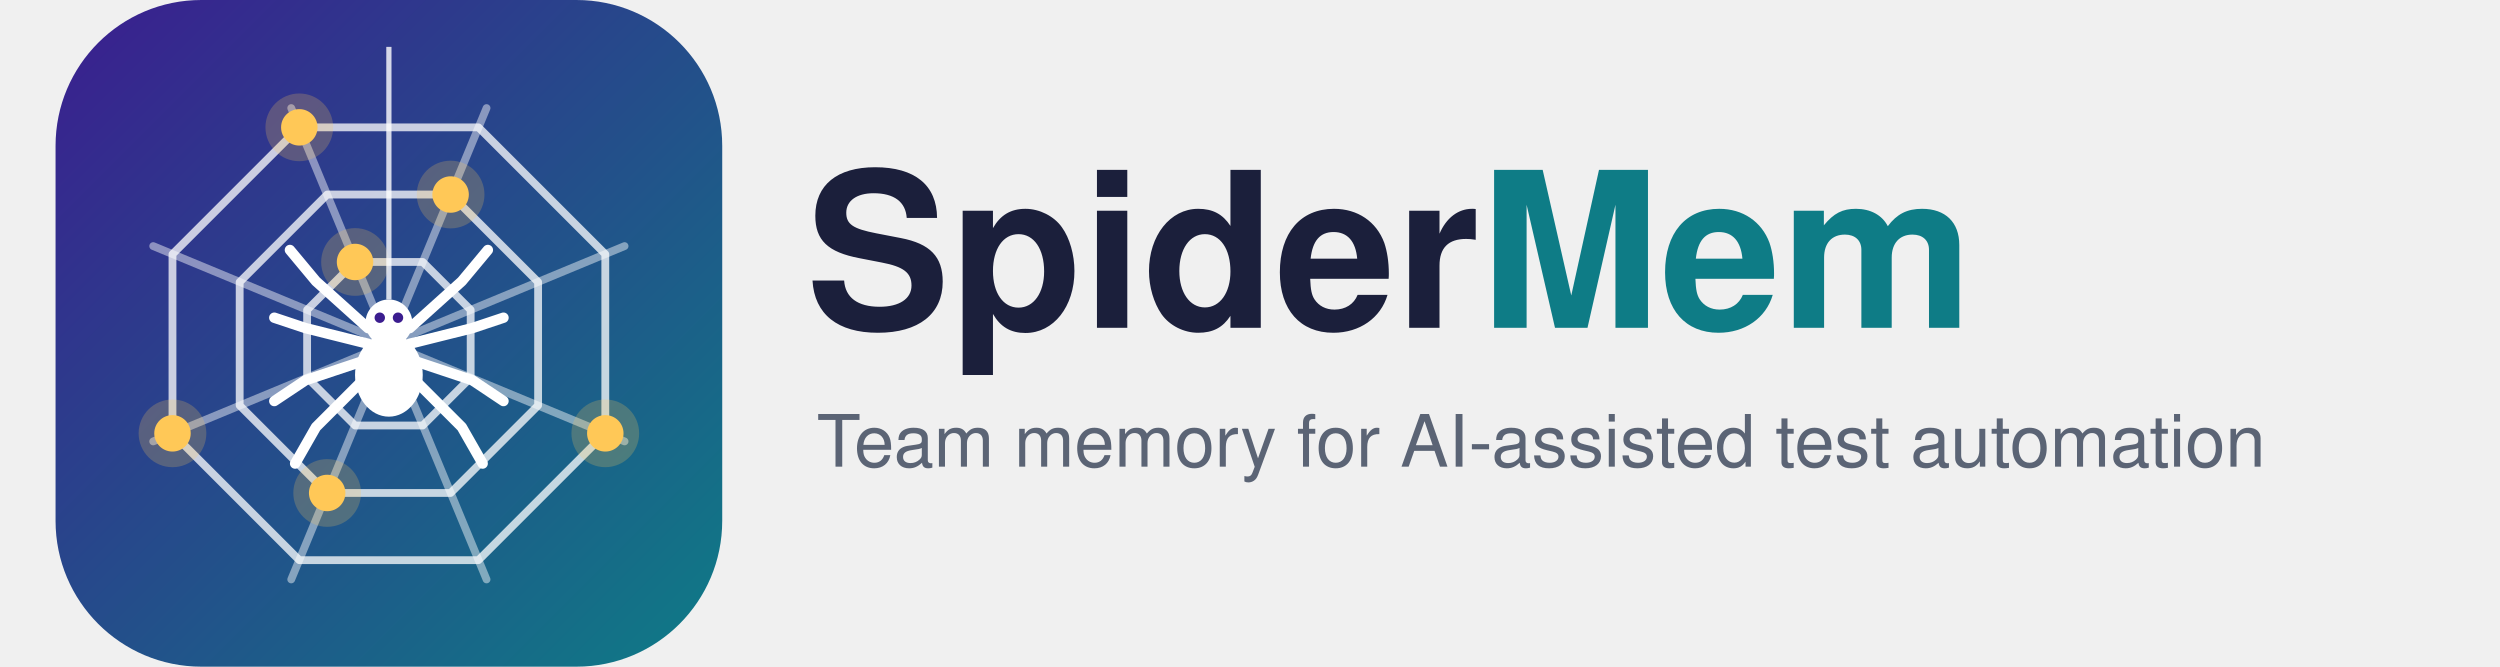
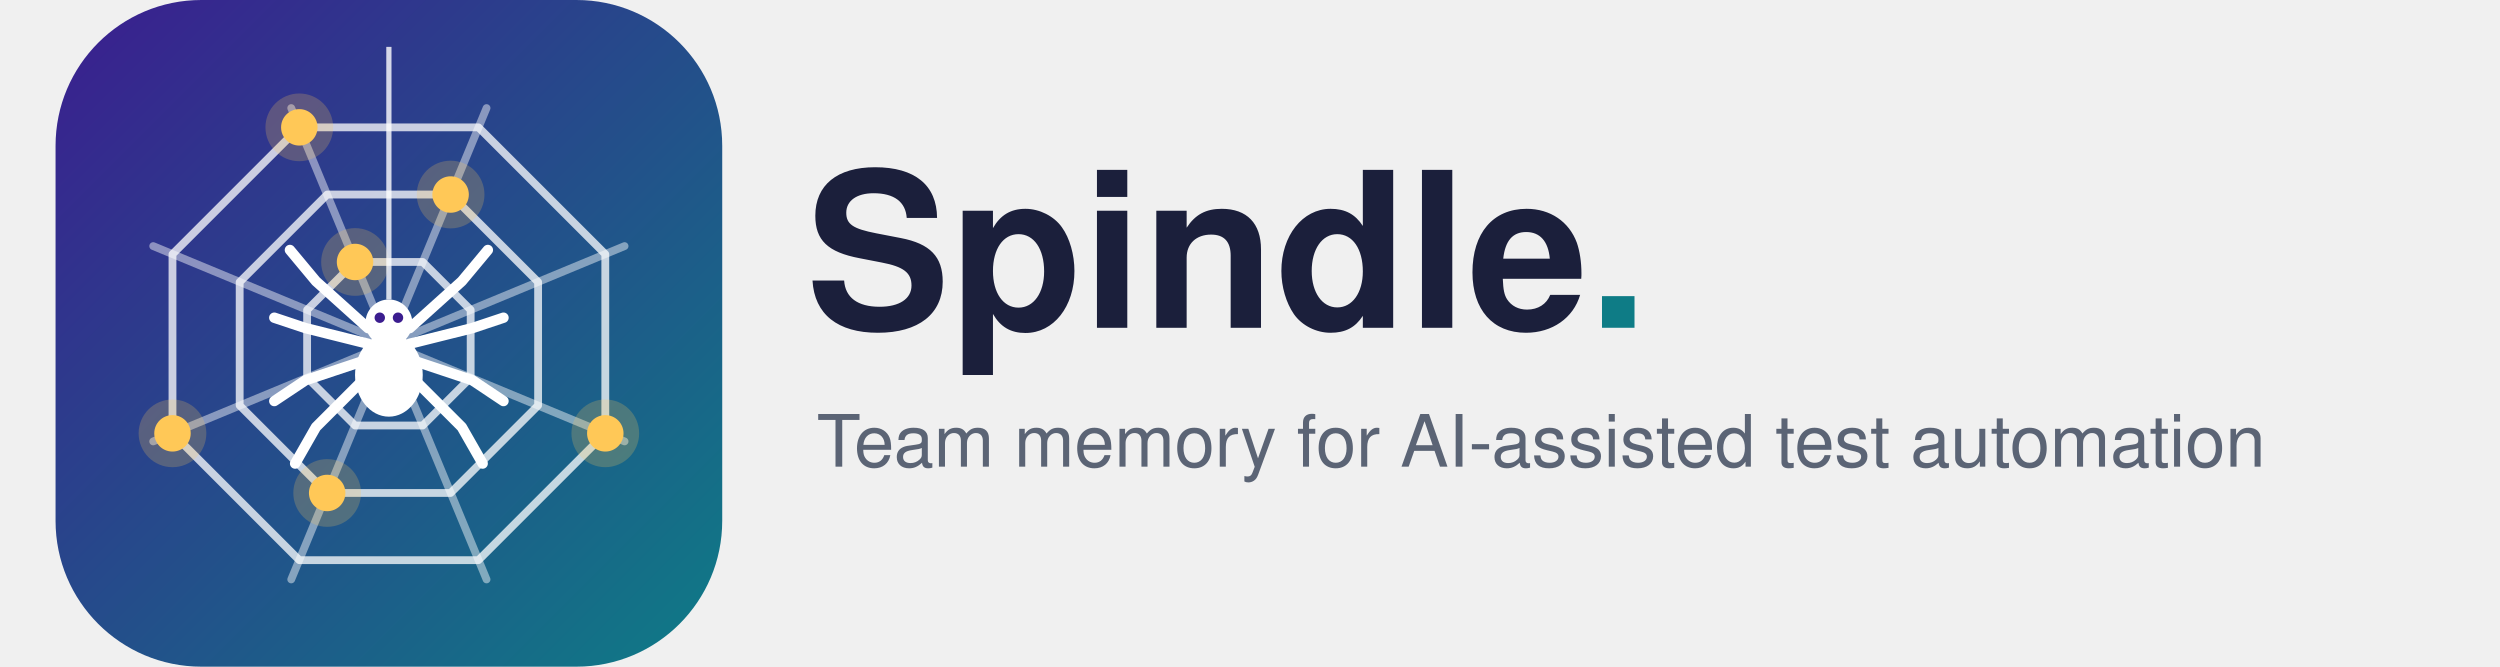
- <svg xmlns="http://www.w3.org/2000/svg" viewBox="0 0 900 240" width="900" height="240" role="img" aria-label="SpiderMem: team memory for AI-assisted test automation">
+ <svg xmlns="http://www.w3.org/2000/svg" viewBox="0 0 900 240" width="900" height="240" role="img" aria-label="Spindle: team memory for AI-assisted test automation">
  <g transform="translate(20,0) scale(0.9375)">
    <defs>
      <linearGradient id="bg" x1="0" y1="0" x2="1" y2="1">
        <stop offset="0" stop-color="#3B1D8F" />
        <stop offset="1" stop-color="#0E7C86" />
      </linearGradient>
    </defs>
    <rect width="256" height="256" rx="56" fill="url(#bg)" />
    <g>
      <line x1="128" y1="132" x2="218.5" y2="169.5" stroke="#FFFFFF" stroke-opacity="0.45" stroke-width="3" stroke-linecap="round" />
      <line x1="128" y1="132" x2="165.5" y2="222.5" stroke="#FFFFFF" stroke-opacity="0.45" stroke-width="3" stroke-linecap="round" />
      <line x1="128" y1="132" x2="90.5" y2="222.5" stroke="#FFFFFF" stroke-opacity="0.45" stroke-width="3" stroke-linecap="round" />
      <line x1="128" y1="132" x2="37.5" y2="169.5" stroke="#FFFFFF" stroke-opacity="0.45" stroke-width="3" stroke-linecap="round" />
      <line x1="128" y1="132" x2="37.5" y2="94.5" stroke="#FFFFFF" stroke-opacity="0.45" stroke-width="3" stroke-linecap="round" />
      <line x1="128" y1="132" x2="90.5" y2="41.5" stroke="#FFFFFF" stroke-opacity="0.45" stroke-width="3" stroke-linecap="round" />
      <line x1="128" y1="132" x2="165.5" y2="41.5" stroke="#FFFFFF" stroke-opacity="0.45" stroke-width="3" stroke-linecap="round" />
      <line x1="128" y1="132" x2="218.5" y2="94.5" stroke="#FFFFFF" stroke-opacity="0.45" stroke-width="3" stroke-linecap="round" />
      <polygon points="159.4,145.0 141.0,163.4 115.0,163.4 96.6,145.0 96.6,119.0 115.0,100.6 141.0,100.6 159.4,119.0" fill="none" stroke="#FFFFFF" stroke-opacity="0.75" stroke-width="3" stroke-linejoin="round" />
      <polygon points="185.3,155.7 151.7,189.3 104.3,189.3 70.7,155.7 70.7,108.3 104.3,74.7 151.7,74.7 185.3,108.3" fill="none" stroke="#FFFFFF" stroke-opacity="0.75" stroke-width="3" stroke-linejoin="round" />
      <polygon points="211.1,166.4 162.4,215.1 93.6,215.1 44.9,166.4 44.9,97.6 93.6,48.9 162.4,48.9 211.1,97.6" fill="none" stroke="#FFFFFF" stroke-opacity="0.75" stroke-width="3" stroke-linejoin="round" />
      <circle cx="211.1" cy="166.4" r="13" fill="#FFC857" fill-opacity="0.22" />
      <circle cx="211.1" cy="166.4" r="7" fill="#FFC857" />
      <circle cx="104.3" cy="189.3" r="13" fill="#FFC857" fill-opacity="0.22" />
      <circle cx="104.3" cy="189.3" r="7" fill="#FFC857" />
      <circle cx="44.9" cy="166.4" r="13" fill="#FFC857" fill-opacity="0.22" />
      <circle cx="44.9" cy="166.4" r="7" fill="#FFC857" />
      <circle cx="115.0" cy="100.6" r="13" fill="#FFC857" fill-opacity="0.22" />
      <circle cx="115.0" cy="100.6" r="7" fill="#FFC857" />
      <circle cx="151.7" cy="74.7" r="13" fill="#FFC857" fill-opacity="0.22" />
      <circle cx="151.7" cy="74.7" r="7" fill="#FFC857" />
      <circle cx="93.6" cy="48.9" r="13" fill="#FFC857" fill-opacity="0.22" />
      <circle cx="93.6" cy="48.9" r="7" fill="#FFC857" />
      <polyline points="120,126 100,108 90,96" fill="none" stroke="#FFFFFF" stroke-width="4" stroke-linecap="round" stroke-linejoin="round" />
      <polyline points="136,126 156,108 166,96" fill="none" stroke="#FFFFFF" stroke-width="4" stroke-linecap="round" stroke-linejoin="round" />
      <polyline points="120,132 96,126 84,122" fill="none" stroke="#FFFFFF" stroke-width="4" stroke-linecap="round" stroke-linejoin="round" />
      <polyline points="136,132 160,126 172,122" fill="none" stroke="#FFFFFF" stroke-width="4" stroke-linecap="round" stroke-linejoin="round" />
      <polyline points="120,138 96,146 84,154" fill="none" stroke="#FFFFFF" stroke-width="4" stroke-linecap="round" stroke-linejoin="round" />
      <polyline points="136,138 160,146 172,154" fill="none" stroke="#FFFFFF" stroke-width="4" stroke-linecap="round" stroke-linejoin="round" />
      <polyline points="120,144 100,164 92,178" fill="none" stroke="#FFFFFF" stroke-width="4" stroke-linecap="round" stroke-linejoin="round" />
      <polyline points="136,144 156,164 164,178" fill="none" stroke="#FFFFFF" stroke-width="4" stroke-linecap="round" stroke-linejoin="round" />
      <ellipse cx="128" cy="144" rx="13" ry="16" fill="#FFFFFF" />
      <circle cx="128" cy="124" r="9" fill="#FFFFFF" />
      <circle cx="124.5" cy="122" r="2" fill="#3B1D8F" />
      <circle cx="131.5" cy="122" r="2" fill="#3B1D8F" />
      <line x1="128" y1="18" x2="128" y2="115" stroke="#FFFFFF" stroke-opacity="0.8" stroke-width="2" />
    </g>
  </g>
-   <text x="290" y="118" font-family="Segoe UI, Helvetica Neue, Helvetica, Arial, sans-serif" font-size="78" font-weight="700" fill="#1B1F3B">Spider<tspan fill="#0E7C86">Mem</tspan>
+   <text x="290" y="118" font-family="Segoe UI, Helvetica Neue, Helvetica, Arial, sans-serif" font-size="78" font-weight="700" fill="#1B1F3B">Spindle<tspan fill="#0E7C86">.</tspan>
  </text>
  <text x="294" y="168" font-family="Segoe UI, Helvetica Neue, Helvetica, Arial, sans-serif" font-size="26" fill="#5B6475">Team memory for AI-assisted test automation</text>
</svg>
